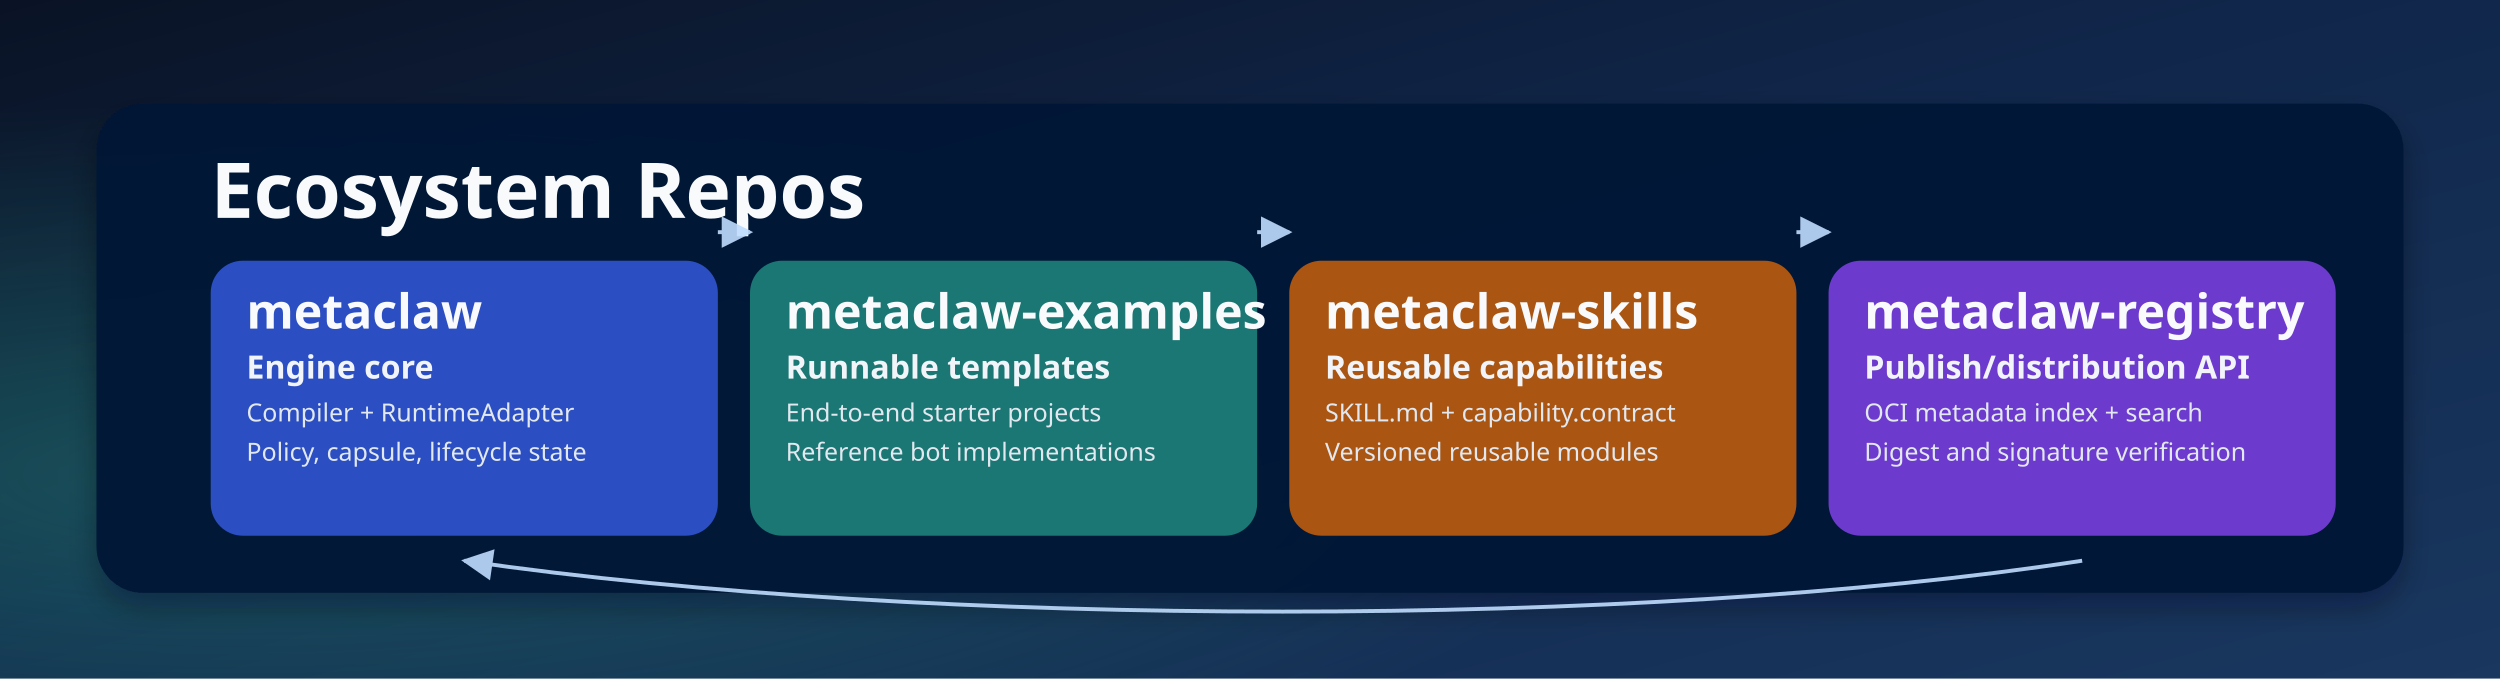
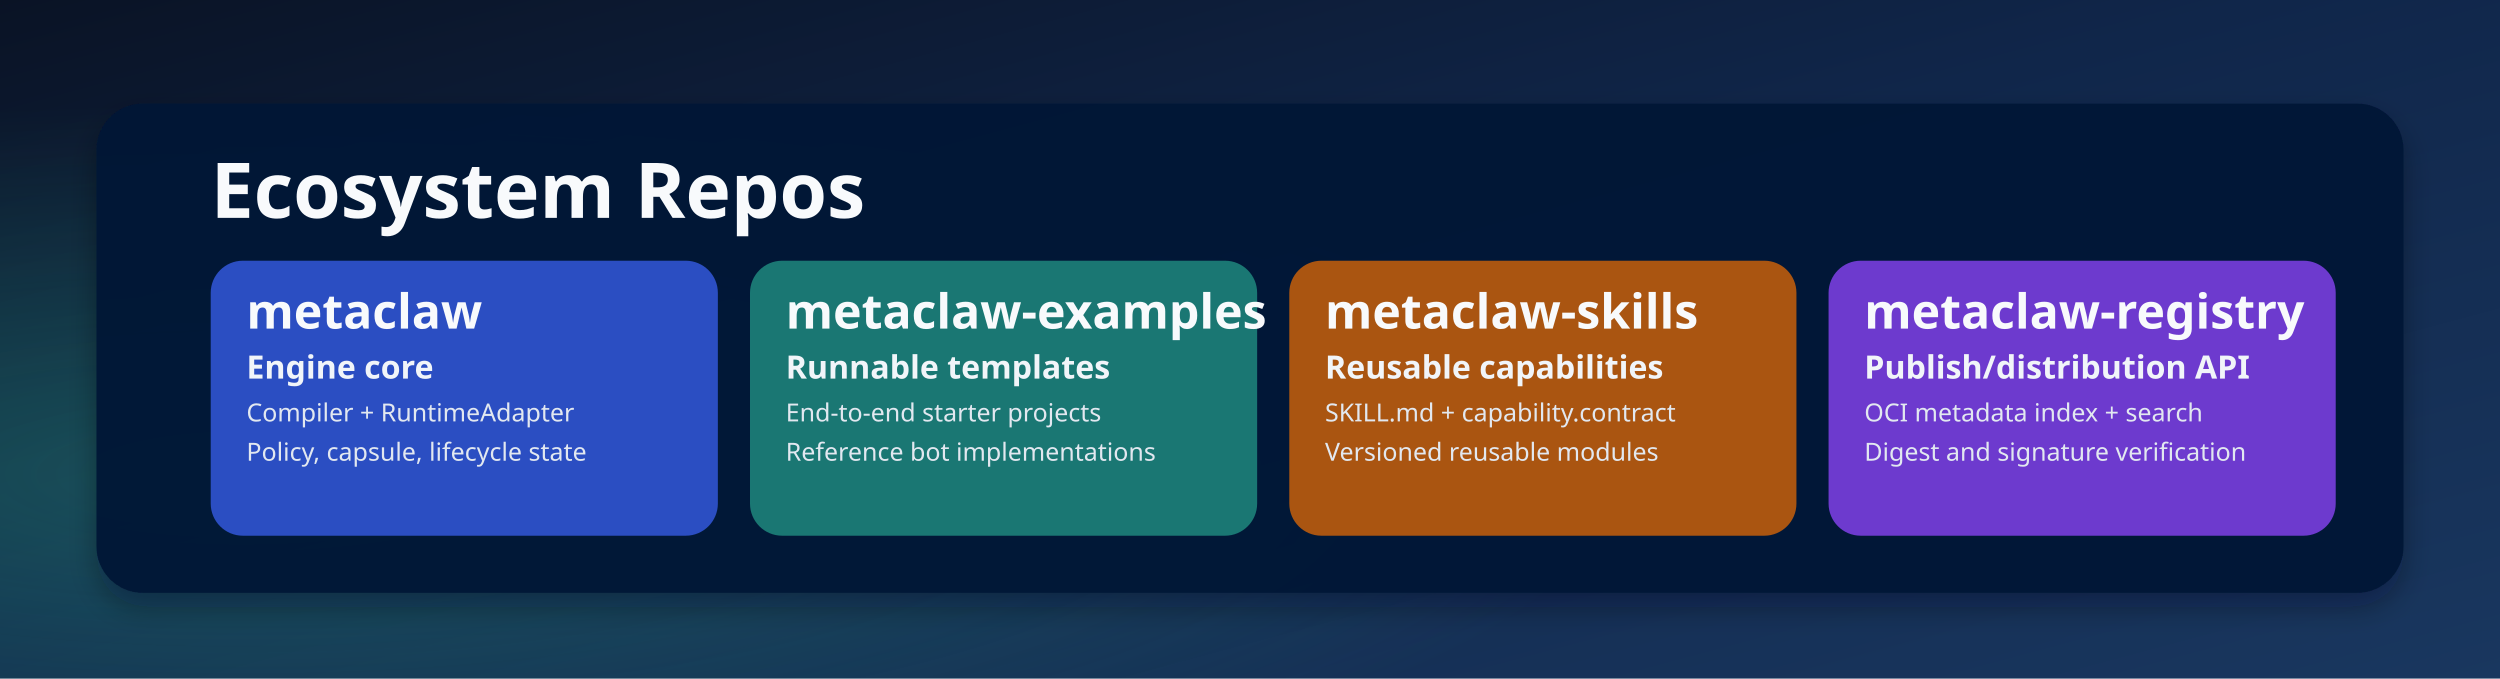
<svg xmlns="http://www.w3.org/2000/svg" width="1400" height="380" viewBox="0 0 1400 380" role="img" aria-label="MetaClaw ecosystem repo map">
  <defs>
    <linearGradient id="bg" x1="0" y1="0" x2="1" y2="1">
      <stop offset="0%" stop-color="#0a1325" />
      <stop offset="45%" stop-color="#10264a" />
      <stop offset="100%" stop-color="#19375f" />
    </linearGradient>
    <radialGradient id="halo" cx="0.1" cy="0.7" r="0.55">
      <stop offset="0%" stop-color="#34d399" stop-opacity="0.26" />
      <stop offset="100%" stop-color="#34d399" stop-opacity="0" />
    </radialGradient>
    <filter id="shadow" x="-20%" y="-20%" width="140%" height="140%">
      <feDropShadow dx="0" dy="8" stdDeviation="8" flood-color="#020617" flood-opacity="0.35" />
    </filter>
-     <marker id="arrowFlow" viewBox="0 0 10 10" refX="9" refY="5" markerWidth="8" markerHeight="8" orient="auto-start-reverse">
-       <path d="M 0 0 L 10 5 L 0 10 z" fill="#bfdbfe" />
-     </marker>
    <style>
      .h { font: 700 43px 'Avenir Next', 'Segoe UI', sans-serif; fill: #f8fafc; }
      .name { font: 700 27px 'Avenir Next', 'Segoe UI', sans-serif; fill: #f8fafc; }
      .desc { font: 600 18px 'Avenir Next', 'Segoe UI', sans-serif; fill: #f1f5f9; }
      .meta { font: 500 14px 'Avenir Next', 'Segoe UI', sans-serif; fill: #e2e8f0; }
-       .flow { stroke: #bfdbfe; stroke-width: 2.2; fill: none; marker-end: url(#arrowFlow); opacity: 0.9; }
    </style>
  </defs>
  <rect width="1400" height="380" fill="url(#bg)" />
  <rect width="1400" height="380" fill="url(#halo)" />
  <rect x="54" y="58" width="1292" height="274" rx="26" fill="#011634" opacity="0.95" filter="url(#shadow)" />
  <text x="118" y="122" class="h">Ecosystem Repos</text>
  <rect x="118" y="146" width="284" height="154" rx="18" fill="#2b4ec2" />
  <text x="138" y="184" class="name">metaclaw</text>
  <text x="138" y="212" class="desc">Engine core</text>
  <text x="138" y="236" class="meta">Compiler + RuntimeAdapter</text>
  <text x="138" y="258" class="meta">Policy, capsule, lifecycle state</text>
  <rect x="420" y="146" width="284" height="154" rx="18" fill="#1a7773" />
  <text x="440" y="184" class="name">metaclaw-examples</text>
  <text x="440" y="212" class="desc">Runnable templates</text>
  <text x="440" y="236" class="meta">End-to-end starter projects</text>
  <text x="440" y="258" class="meta">Reference bot implementations</text>
  <rect x="722" y="146" width="284" height="154" rx="18" fill="#aa5511" />
  <text x="742" y="184" class="name">metaclaw-skills</text>
  <text x="742" y="212" class="desc">Reusable capabilities</text>
  <text x="742" y="236" class="meta">SKILL.md + capability.contract</text>
  <text x="742" y="258" class="meta">Versioned reusable modules</text>
  <rect x="1024" y="146" width="284" height="154" rx="18" fill="#6d3ace" />
  <text x="1044" y="184" class="name">metaclaw-registry</text>
  <text x="1044" y="212" class="desc">Publish/distribution API</text>
  <text x="1044" y="236" class="meta">OCI metadata index + search</text>
  <text x="1044" y="258" class="meta">Digest and signature verification</text>
-   <path d="M 402 130 C 412 130, 416 130, 420 130" class="flow" />
-   <path d="M 704 130 C 714 130, 718 130, 722 130" class="flow" />
-   <path d="M 1006 130 C 1016 130, 1020 130, 1024 130" class="flow" />
-   <path d="M 1166 314 C 920 352, 520 352, 260 314" class="flow" />
</svg>
